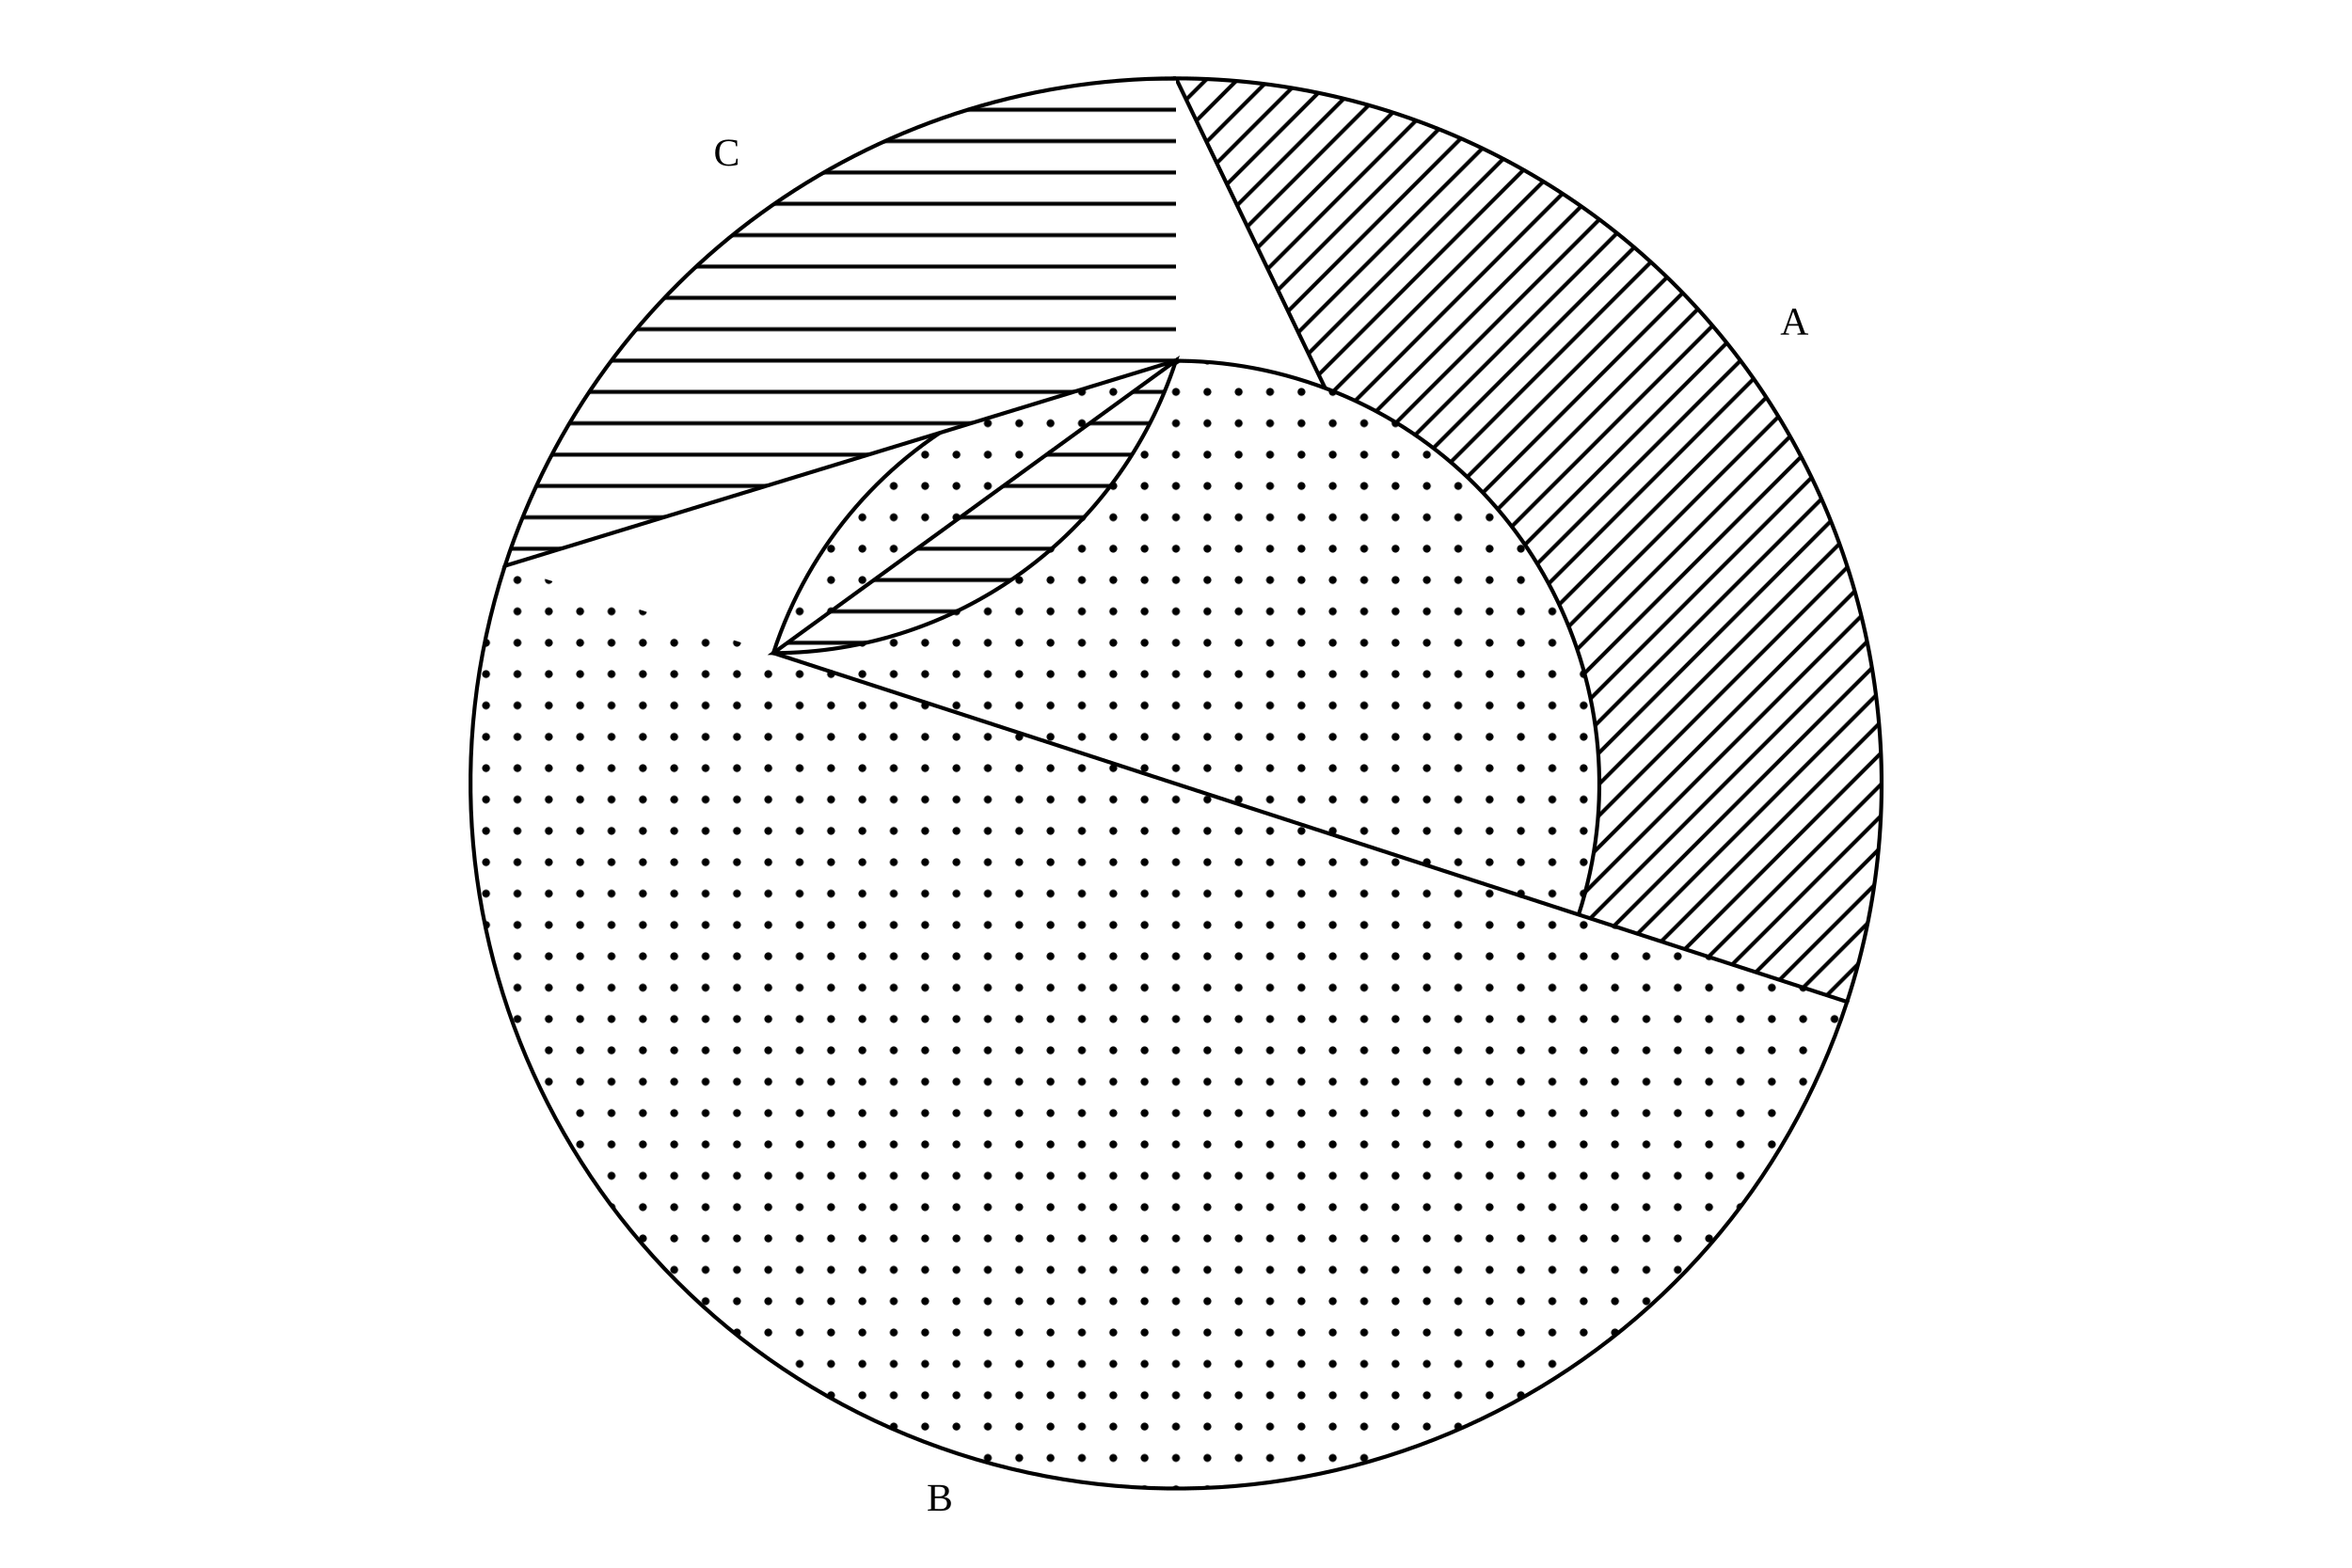
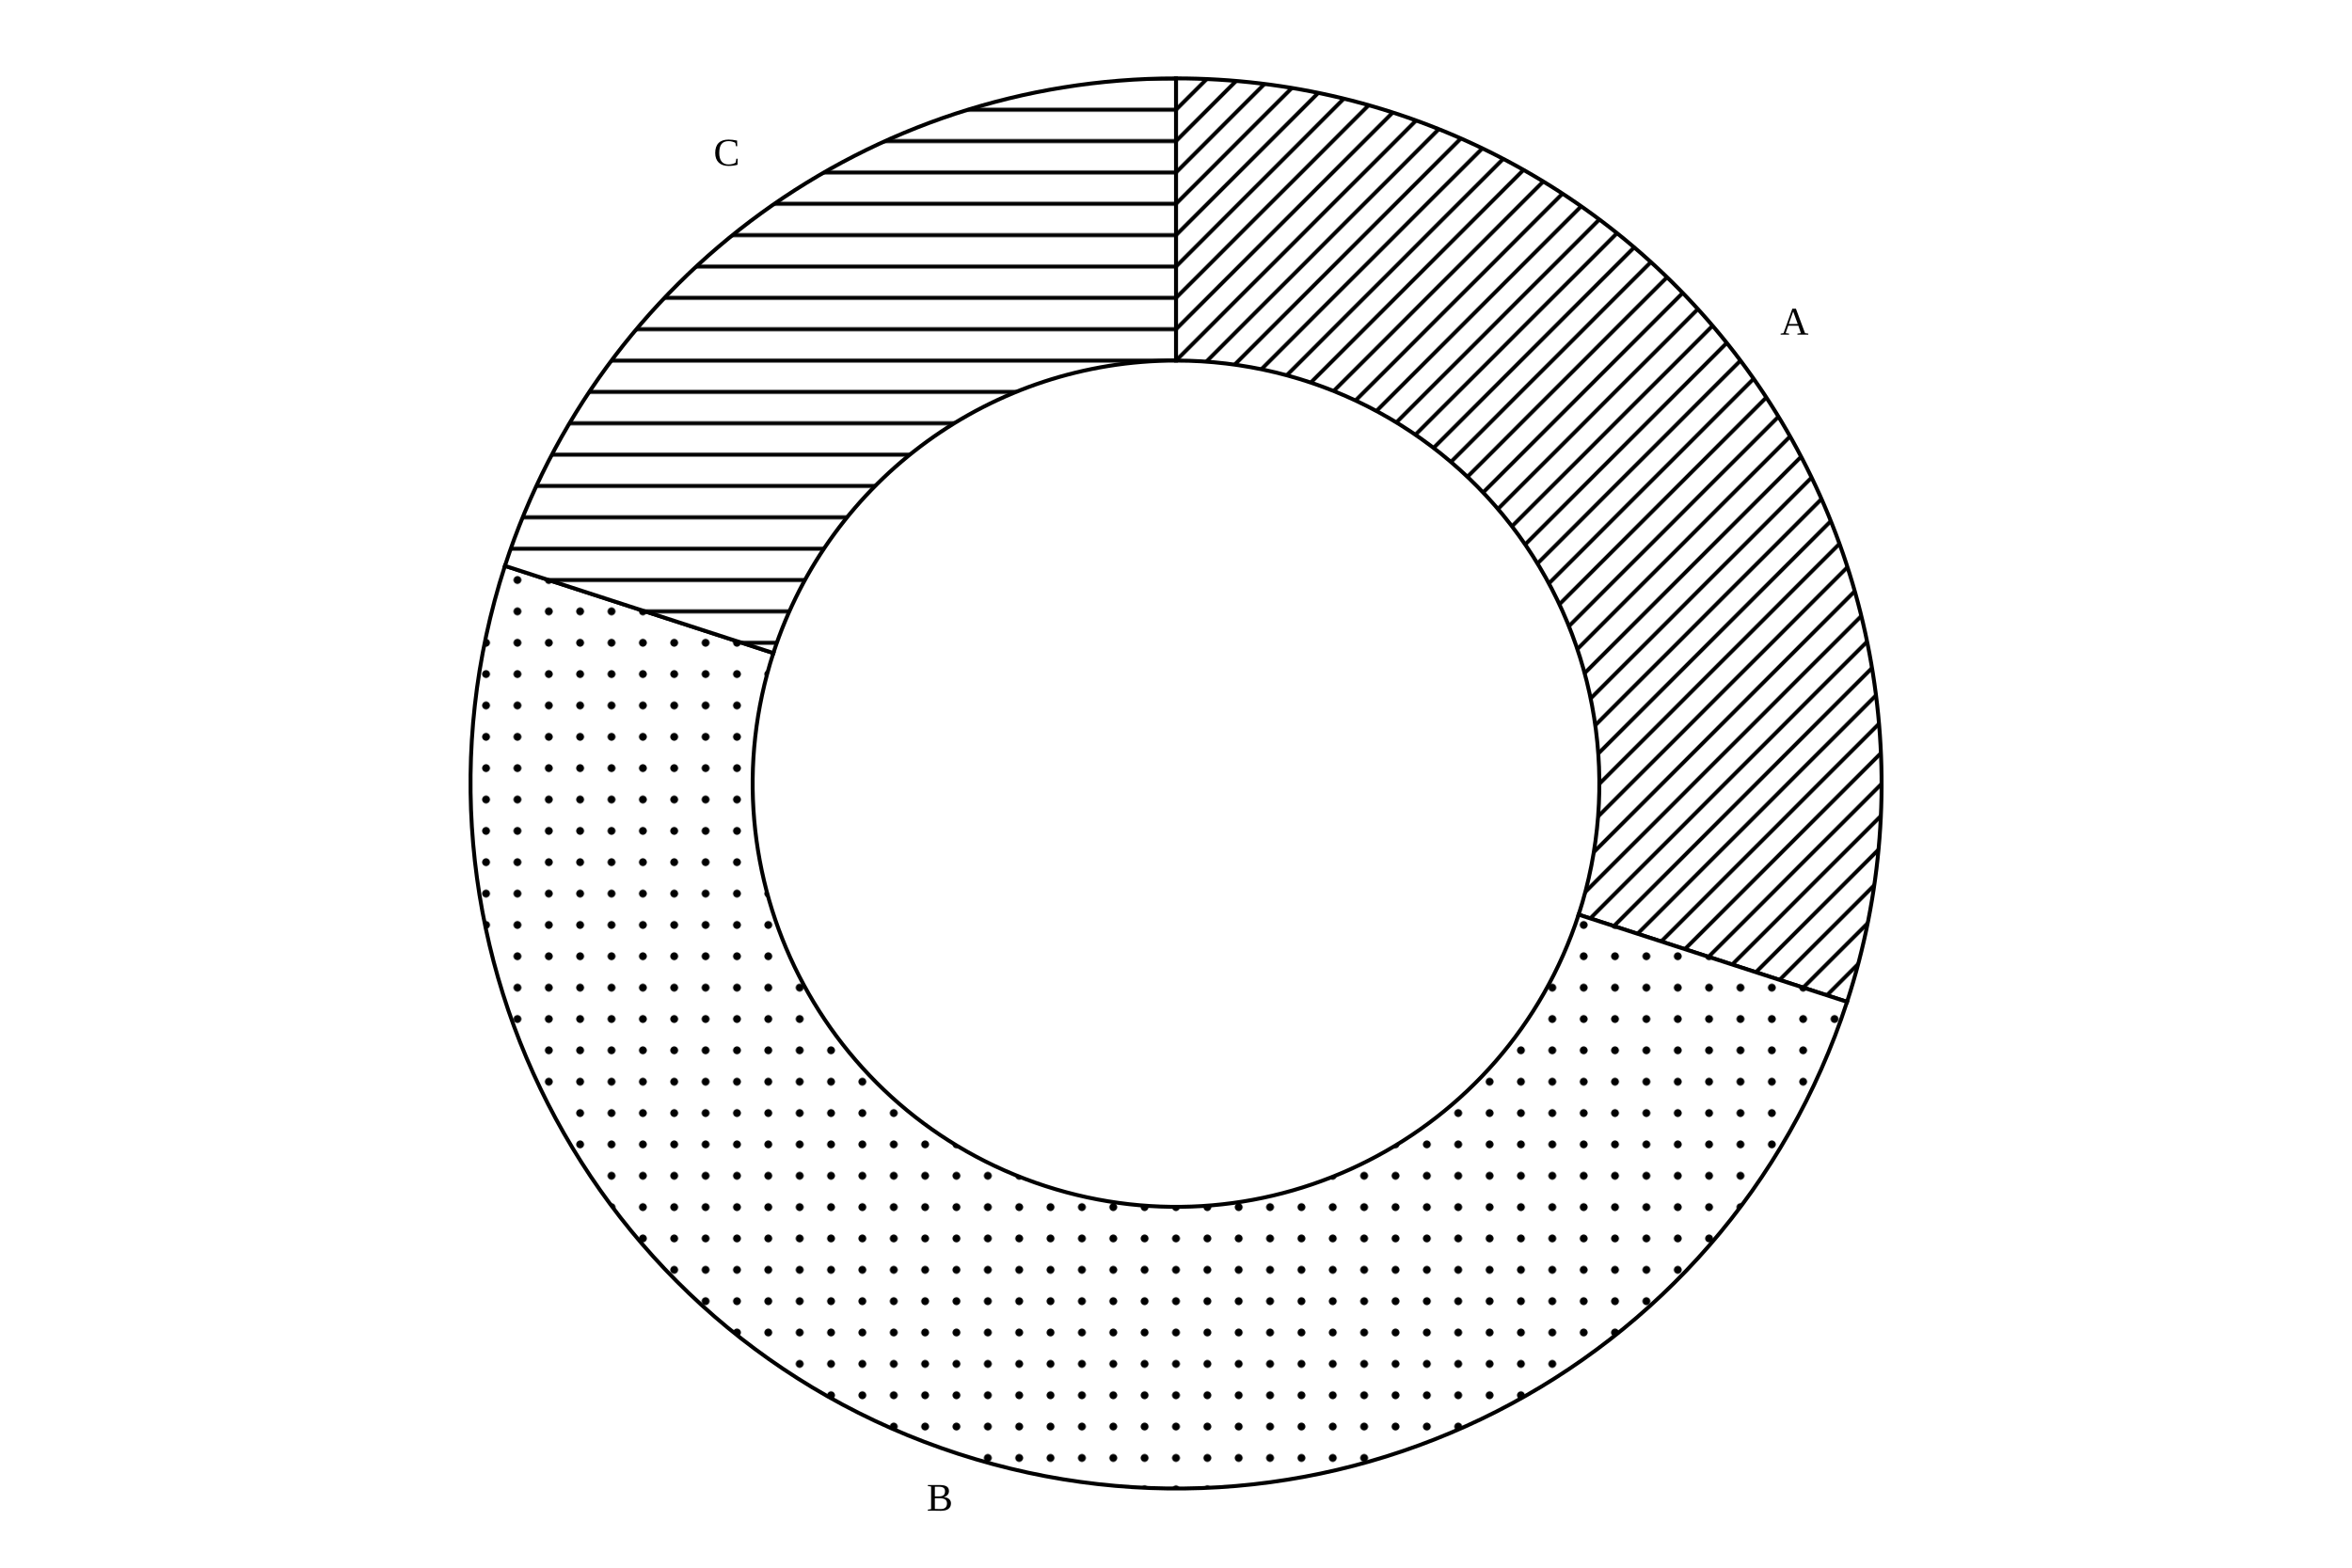
<svg xmlns="http://www.w3.org/2000/svg" width="600" height="400" viewBox="0 0 600 400">
  <defs>
    <pattern id="pattern-0" patternUnits="userSpaceOnUse" width="8" height="8">
      <rect width="8" height="8" fill="var(--pattern-fill, white)" />
      <path d="M-1,1 l2,-2 M0,8 l8,-8 M7,9 l2,-2" stroke="var(--pattern-stroke, black)" stroke-width="1" />
    </pattern>
    <pattern id="pattern-1" patternUnits="userSpaceOnUse" width="8" height="8">
      <rect width="8" height="8" fill="var(--pattern-fill, white)" />
      <circle cx="4" cy="4" r="1" fill="var(--pattern-stroke, black)" />
    </pattern>
    <pattern id="pattern-2" patternUnits="userSpaceOnUse" width="8" height="8">
      <rect width="8" height="8" fill="var(--pattern-fill, white)" />
      <line x1="0" y1="4" x2="8" y2="4" stroke="var(--pattern-stroke, black)" stroke-width="1" />
    </pattern>
    <pattern id="pattern-3" patternUnits="userSpaceOnUse" width="8" height="8">
      <rect width="8" height="8" fill="var(--pattern-fill, white)" />
      <line x1="4" y1="0" x2="4" y2="8" stroke="var(--pattern-stroke, black)" stroke-width="1" />
    </pattern>
  </defs>
-   <path d="M 471.19 255.623 A 180 180 0 0 0 300 20 L 402.714 233.374 M 300 92 A 108 108 0 0 0 402.714 233.374 Z" fill="url(#pattern-0)" stroke="black" stroke-width="1" class="data-element data-index-0" data-label="A" data-value="30" data-percentage="30.0" />
+   <path d="M 471.19 255.623 A 180 180 0 0 0 300 20 L 300 92 A 108 108 0 0 1 402.714 233.374 Z" fill="url(#pattern-0)" stroke="black" stroke-width="1" class="data-element data-index-0" data-label="A" data-value="30" data-percentage="30.0" />
  <text x="457.758" y="85.382" font-size="10" text-anchor="middle" fill="black" class="label">A</text>
-   <path d="M 128.81 144.377 A 180 180 0 0 0 471.19 255.623 L 197.286 166.626 M 402.714 233.374 A 108 108 0 0 0 197.286 166.626 Z" fill="url(#pattern-1)" stroke="black" stroke-width="1" class="data-element data-index-1" data-label="B" data-value="50" data-percentage="50.0" />
+   <path d="M 128.81 144.377 A 180 180 0 0 0 471.19 255.623 L 402.714 233.374 A 108 108 0 0 1 197.286 166.626 Z" fill="url(#pattern-1)" stroke="black" stroke-width="1" class="data-element data-index-1" data-label="B" data-value="50" data-percentage="50.0" />
  <text x="239.742" y="385.456" font-size="10" text-anchor="middle" fill="black" class="label">B</text>
-   <path d="M 300 20 A 180 180 0 0 0 128.81 144.377 L 300 92 M 197.286 166.626 A 108 108 0 0 0 300 92 Z" fill="url(#pattern-2)" stroke="black" stroke-width="1" class="data-element data-index-2" data-label="C" data-value="20" data-percentage="20.0" />
+   <path d="M 300 20 A 180 180 0 0 0 128.81 144.377 L 197.286 166.626 A 108 108 0 0 1 300 92 Z" fill="url(#pattern-2)" stroke="black" stroke-width="1" class="data-element data-index-2" data-label="C" data-value="20" data-percentage="20.0" />
  <text x="185.382" y="42.242" font-size="10" text-anchor="middle" fill="black" class="label">C</text>
</svg>
